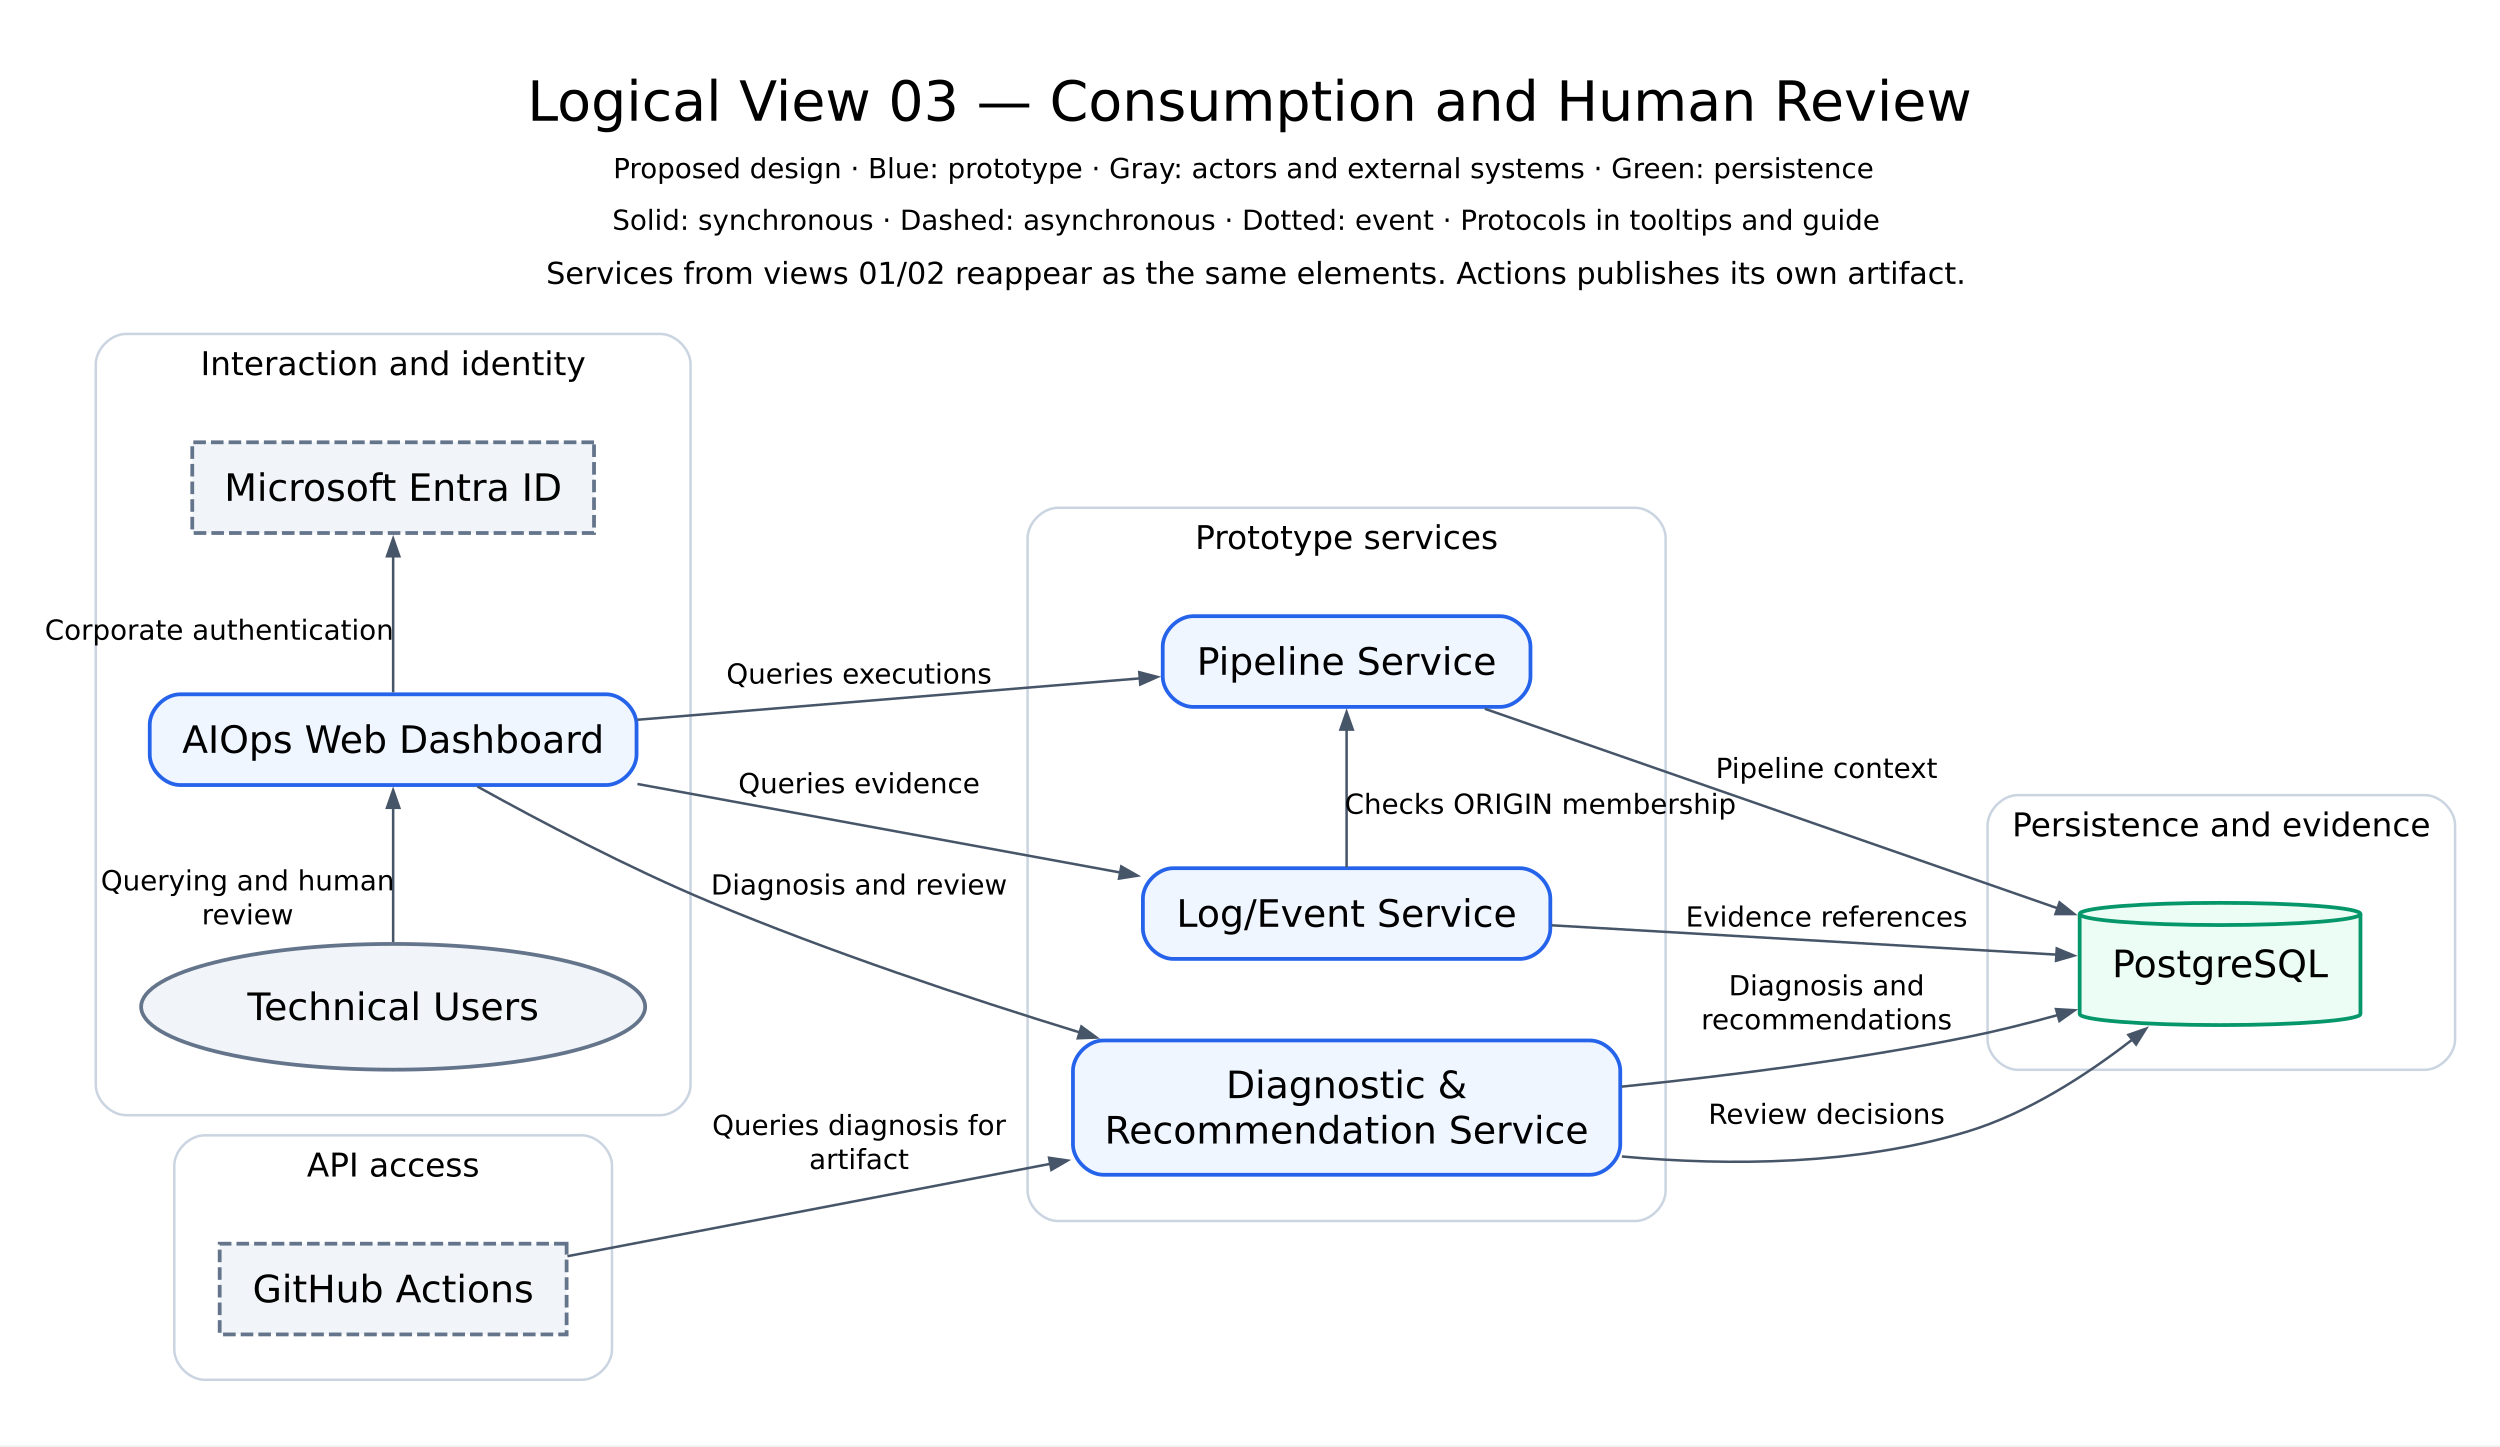
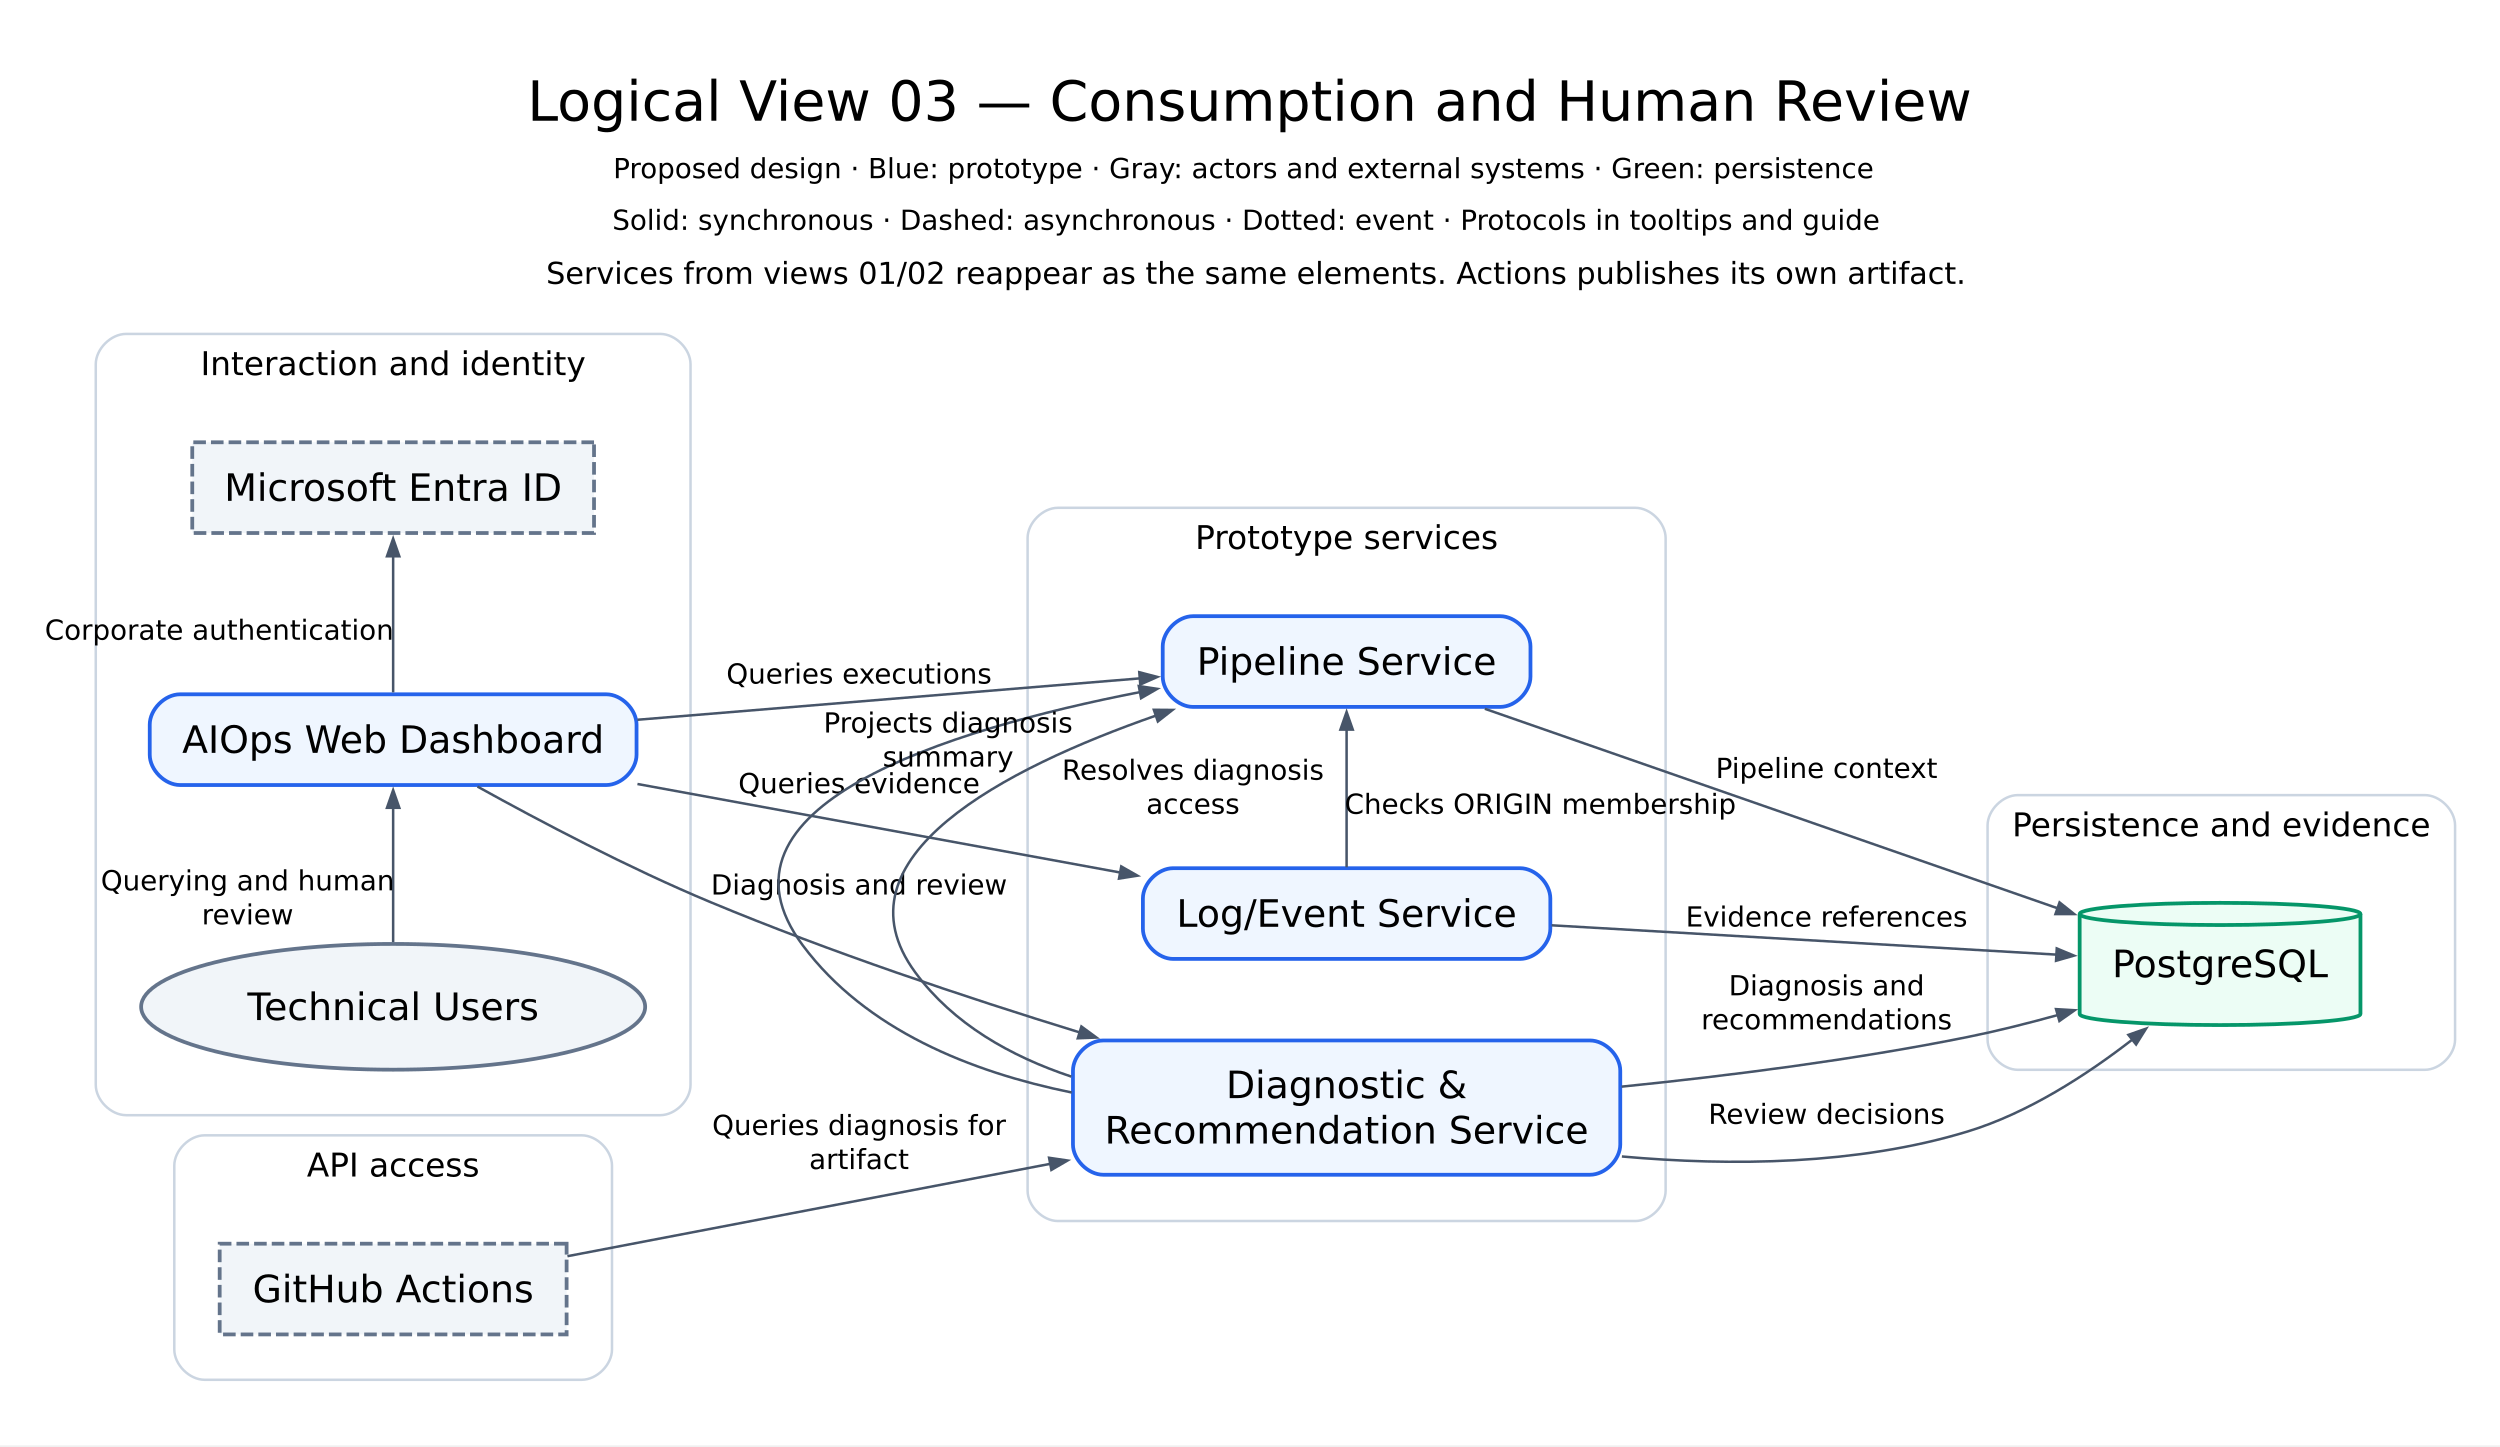
<svg xmlns="http://www.w3.org/2000/svg" xmlns:xlink="http://www.w3.org/1999/xlink" width="992pt" height="574pt" viewBox="0.00 0.00 992.00 574.00">
  <g id="graph0" class="graph" transform="scale(1 1) rotate(0) translate(18 555.5)">
    <polygon fill="white" stroke="none" points="-18,18 -18,-555.5 974.17,-555.5 974.17,18 -18,18" />
    <text xml:space="preserve" text-anchor="start" x="191.21" y="-507.6" font-family="DejaVu Sans" font-size="22.00">Logical View 03 — Consumption and Human Review</text>
    <text xml:space="preserve" text-anchor="start" x="225.33" y="-484.8" font-family="DejaVu Sans" font-size="11.00">Proposed design · Blue: prototype · Gray: actors and external systems · Green: persistence</text>
    <text xml:space="preserve" text-anchor="start" x="224.96" y="-464.3" font-family="DejaVu Sans" font-size="11.00">Solid: synchronous · Dashed: asynchronous · Dotted: event · Protocols in tooltips and guide</text>
    <text xml:space="preserve" text-anchor="start" x="198.71" y="-442.85" font-family="DejaVu Sans" font-size="12.00">Services from views 01/02 reappear as the same elements. Actions publishes its own artifact.</text>
    <g id="clust1" class="cluster">
      <path fill="white" stroke="#cbd5e1" d="M32,-113C32,-113 244,-113 244,-113 250,-113 256,-119 256,-125 256,-125 256,-411 256,-411 256,-417 250,-423 244,-423 244,-423 32,-423 32,-423 26,-423 20,-417 20,-411 20,-411 20,-125 20,-125 20,-119 26,-113 32,-113" />
      <text xml:space="preserve" text-anchor="middle" x="138" y="-406.65" font-family="DejaVu Sans" font-size="13.00">Interaction and identity</text>
    </g>
    <g id="clust2" class="cluster">
      <path fill="white" stroke="#cbd5e1" d="M63.16,-8C63.16,-8 212.84,-8 212.84,-8 218.84,-8 224.84,-14 224.84,-20 224.84,-20 224.84,-93 224.84,-93 224.84,-99 218.84,-105 212.84,-105 212.84,-105 63.16,-105 63.16,-105 57.16,-105 51.16,-99 51.16,-93 51.16,-93 51.16,-20 51.16,-20 51.16,-14 57.16,-8 63.16,-8" />
      <text xml:space="preserve" text-anchor="middle" x="138" y="-88.65" font-family="DejaVu Sans" font-size="13.00">API access</text>
    </g>
    <g id="clust3" class="cluster">
      <path fill="white" stroke="#cbd5e1" d="M401.75,-71C401.75,-71 630.92,-71 630.92,-71 636.92,-71 642.92,-77 642.92,-83 642.92,-83 642.92,-342 642.92,-342 642.92,-348 636.92,-354 630.92,-354 630.92,-354 401.75,-354 401.75,-354 395.75,-354 389.75,-348 389.75,-342 389.75,-342 389.75,-83 389.75,-83 389.75,-77 395.75,-71 401.75,-71" />
      <text xml:space="preserve" text-anchor="middle" x="516.33" y="-337.65" font-family="DejaVu Sans" font-size="13.00">Prototype services</text>
    </g>
    <g id="clust4" class="cluster">
      <path fill="white" stroke="#cbd5e1" d="M782.67,-131C782.67,-131 944.17,-131 944.17,-131 950.17,-131 956.17,-137 956.17,-143 956.17,-143 956.17,-228 956.17,-228 956.17,-234 950.17,-240 944.17,-240 944.17,-240 782.67,-240 782.67,-240 776.67,-240 770.67,-234 770.67,-228 770.67,-228 770.67,-143 770.67,-143 770.67,-137 776.67,-131 782.67,-131" />
      <text xml:space="preserve" text-anchor="middle" x="863.42" y="-223.65" font-family="DejaVu Sans" font-size="13.00">Persistence and evidence</text>
    </g>
    <g id="node1" class="node">
      <g id="a_node1">
        <a xlink:title="technical_users | actor | L1 | status: confirmed">
          <ellipse fill="#f1f5f9" stroke="#64748b" stroke-width="1.5" cx="138" cy="-156" rx="100" ry="24.95" />
          <text xml:space="preserve" text-anchor="middle" x="138" y="-150.75" font-family="DejaVu Sans" font-size="15.00">Technical Users</text>
        </a>
      </g>
    </g>
    <g id="node2" class="node">
      <g id="a_node2">
        <a xlink:title="web_dashboard | container | L1 | status: confirmed">
          <path fill="#eff6ff" stroke="#2563eb" stroke-width="1.5" d="M222.58,-280C222.58,-280 53.42,-280 53.42,-280 47.42,-280 41.42,-274 41.42,-268 41.42,-268 41.42,-256 41.42,-256 41.42,-250 47.42,-244 53.42,-244 53.42,-244 222.58,-244 222.58,-244 228.58,-244 234.58,-250 234.58,-256 234.58,-256 234.58,-268 234.58,-268 234.58,-274 228.58,-280 222.58,-280" />
          <text xml:space="preserve" text-anchor="middle" x="138" y="-256.75" font-family="DejaVu Sans" font-size="15.00">AIOps Web Dashboard</text>
        </a>
      </g>
    </g>
    <g id="rel_technical_users_dashboard" class="edge">
      <g id="a_rel_technical_users_dashboard">
        <a xlink:title="Queries results and records human review (HTTPS)">
          <path fill="none" stroke="#475569" d="M138,-181.67C138,-199.54 138,-217.41 138,-235.28" />
          <polygon fill="#475569" stroke="#475569" points="135.55,-234.97 138,-241.97 140.45,-234.97 135.55,-234.97" />
        </a>
      </g>
      <text xml:space="preserve" text-anchor="middle" x="80.25" y="-202.21" font-family="DejaVu Sans" font-size="11.00">Querying and human</text>
      <text xml:space="preserve" text-anchor="middle" x="80.25" y="-188.71" font-family="DejaVu Sans" font-size="11.00">review</text>
    </g>
    <g id="node3" class="node">
      <g id="a_node3">
        <a xlink:title="entra_id | external_system | L2 | status: confirmed">
          <polygon fill="#f1f5f9" stroke="#64748b" stroke-width="1.5" stroke-dasharray="5,2" points="217.71,-380 58.29,-380 58.29,-344 217.71,-344 217.71,-380" />
          <text xml:space="preserve" text-anchor="middle" x="138" y="-356.75" font-family="DejaVu Sans" font-size="15.00">Microsoft Entra ID</text>
        </a>
      </g>
    </g>
    <g id="rel_dashboard_entra" class="edge">
      <g id="a_rel_dashboard_entra">
        <a xlink:title="Authenticates corporate users (OIDC/OAuth2/HTTPS)">
          <path fill="none" stroke="#475569" d="M138,-280.75C138,-298.82 138,-316.9 138,-334.97" />
          <polygon fill="#475569" stroke="#475569" points="135.55,-334.76 138,-341.76 140.45,-334.76 135.55,-334.76" />
        </a>
      </g>
      <text xml:space="preserve" text-anchor="middle" x="69" y="-301.65" font-family="DejaVu Sans" font-size="11.00">Corporate authentication</text>
    </g>
    <g id="node5" class="node">
      <g id="a_node5">
        <a xlink:title="pipeline_service | container | L5 | status: confirmed">
          <path fill="#eff6ff" stroke="#2563eb" stroke-width="1.5" d="M577.29,-311C577.29,-311 455.37,-311 455.37,-311 449.37,-311 443.37,-305 443.37,-299 443.37,-299 443.37,-287 443.37,-287 443.37,-281 449.37,-275 455.37,-275 455.37,-275 577.29,-275 577.29,-275 583.29,-275 589.29,-281 589.29,-287 589.29,-287 589.29,-299 589.29,-299 589.29,-305 583.29,-311 577.29,-311" />
          <text xml:space="preserve" text-anchor="middle" x="516.33" y="-287.75" font-family="DejaVu Sans" font-size="15.00">Pipeline Service</text>
        </a>
      </g>
    </g>
    <g id="rel_dashboard_pipeline_service" class="edge">
      <g id="a_rel_dashboard_pipeline_service">
-         <a xlink:title="Routes pipeline and execution queries (REST/HTTPS)">
+         <a xlink:title="Routes pipeline, execution, incident queue and insights queries, registration, grants and incident lifecycle commands (REST/HTTPS)">
          <path fill="none" stroke="#475569" d="M234.94,-269.9C296.58,-274.98 375.78,-281.5 434.27,-286.32" />
          <polygon fill="#475569" stroke="#475569" points="434.06,-288.76 441.24,-286.9 434.46,-283.88 434.06,-288.76" />
        </a>
      </g>
      <text xml:space="preserve" text-anchor="middle" x="322.87" y="-284.24" font-family="DejaVu Sans" font-size="11.00">Queries executions</text>
    </g>
    <g id="node6" class="node">
      <g id="a_node6">
        <a xlink:title="log_event_service | container | L5 | status: confirmed">
          <path fill="#eff6ff" stroke="#2563eb" stroke-width="1.5" d="M585.17,-211C585.17,-211 447.5,-211 447.5,-211 441.5,-211 435.5,-205 435.5,-199 435.5,-199 435.5,-187 435.5,-187 435.5,-181 441.5,-175 447.5,-175 447.5,-175 585.17,-175 585.17,-175 591.17,-175 597.17,-181 597.17,-187 597.17,-187 597.17,-199 597.17,-199 597.17,-205 591.17,-211 585.17,-211" />
          <text xml:space="preserve" text-anchor="middle" x="516.33" y="-187.75" font-family="DejaVu Sans" font-size="15.00">Log/Event Service</text>
        </a>
      </g>
    </g>
    <g id="rel_dashboard_log_event_service" class="edge">
      <g id="a_rel_dashboard_log_event_service">
        <a xlink:title="Routes log, event and evidence queries (REST/HTTPS)">
          <path fill="none" stroke="#475569" d="M234.94,-244.41C293.89,-233.6 368.88,-219.85 426.47,-209.29" />
          <polygon fill="#475569" stroke="#475569" points="426.91,-211.7 433.35,-208.03 426.02,-206.88 426.91,-211.7" />
        </a>
      </g>
      <text xml:space="preserve" text-anchor="middle" x="322.87" y="-240.76" font-family="DejaVu Sans" font-size="11.00">Queries evidence</text>
    </g>
    <g id="node7" class="node">
      <g id="a_node7">
        <a xlink:title="recommendation_service | container | L6 | status: confirmed | Grouped components: Human Review &amp; Diagnostic Governance, Diagnostic API, Diagnostic Orchestrator, Diagnostic Output Composer">
          <path fill="#eff6ff" stroke="#2563eb" stroke-width="1.5" d="M612.92,-142.64C612.92,-142.64 419.75,-142.64 419.75,-142.64 413.75,-142.64 407.75,-136.64 407.75,-130.64 407.75,-130.64 407.75,-101.36 407.75,-101.36 407.75,-95.36 413.75,-89.36 419.75,-89.36 419.75,-89.36 612.92,-89.36 612.92,-89.36 618.92,-89.36 624.92,-95.36 624.92,-101.36 624.92,-101.36 624.92,-130.64 624.92,-130.64 624.92,-136.64 618.92,-142.64 612.92,-142.64" />
          <text xml:space="preserve" text-anchor="middle" x="516.33" y="-119.75" font-family="DejaVu Sans" font-size="15.00">Diagnostic &amp;</text>
          <text xml:space="preserve" text-anchor="middle" x="516.33" y="-101.75" font-family="DejaVu Sans" font-size="15.00">Recommendation Service</text>
        </a>
      </g>
    </g>
    <g id="rel_dashboard_recommendation_service" class="edge">
      <g id="a_rel_dashboard_recommendation_service">
        <a xlink:title="Routes diagnosis and review queries and operations (REST/HTTPS)">
          <path fill="none" stroke="#475569" d="M171.46,-243.39C196.29,-229.62 231.65,-210.98 264,-197.5 311.13,-177.85 364.79,-159.88 410.4,-145.84" />
          <polygon fill="#475569" stroke="#475569" points="411.1,-148.19 417.08,-143.8 409.67,-143.51 411.1,-148.19" />
        </a>
      </g>
      <text xml:space="preserve" text-anchor="middle" x="322.87" y="-200.55" font-family="DejaVu Sans" font-size="11.00">Diagnosis and review</text>
    </g>
    <g id="node4" class="node">
      <g id="a_node4">
        <a xlink:title="github_actions | external_system | L8 | status: confirmed">
          <polygon fill="#f1f5f9" stroke="#64748b" stroke-width="1.5" stroke-dasharray="5,2" points="206.83,-62 69.17,-62 69.17,-26 206.83,-26 206.83,-62" />
          <text xml:space="preserve" text-anchor="middle" x="138" y="-38.75" font-family="DejaVu Sans" font-size="15.00">GitHub Actions</text>
        </a>
      </g>
    </g>
    <g id="rel_github_actions_diagnostic" class="edge">
      <g id="a_rel_github_actions_diagnostic">
        <a xlink:title="Queries diagnostic_output to publish the workflow artifact (REST/HTTPS)">
          <path fill="none" stroke="#475569" d="M207.15,-57.04C260.57,-67.26 336.15,-81.72 399.08,-93.76" />
          <polygon fill="#475569" stroke="#475569" points="398.27,-96.1 405.6,-95.01 399.19,-91.28 398.27,-96.1" />
        </a>
      </g>
      <text xml:space="preserve" text-anchor="middle" x="322.87" y="-105.12" font-family="DejaVu Sans" font-size="11.00">Queries diagnosis for</text>
      <text xml:space="preserve" text-anchor="middle" x="322.87" y="-91.62" font-family="DejaVu Sans" font-size="11.00">artifact</text>
    </g>
    <g id="node8" class="node">
      <g id="a_node8">
        <a xlink:title="postgresql_operational_store | datastore | L7 | status: confirmed">
          <path fill="#ecfdf5" stroke="#059669" stroke-width="1.5" d="M918.63,-192.84C918.63,-195.28 893.66,-197.25 862.92,-197.25 832.18,-197.25 807.21,-195.28 807.21,-192.84 807.21,-192.84 807.21,-153.16 807.21,-153.16 807.21,-150.72 832.18,-148.75 862.92,-148.75 893.66,-148.75 918.63,-150.72 918.63,-153.16 918.63,-153.16 918.63,-192.84 918.63,-192.84" />
          <path fill="none" stroke="#059669" stroke-width="1.5" d="M918.63,-192.84C918.63,-190.41 893.66,-188.44 862.92,-188.44 832.18,-188.44 807.21,-190.41 807.21,-192.84" />
          <text xml:space="preserve" text-anchor="middle" x="862.92" y="-167.75" font-family="DejaVu Sans" font-size="15.00">PostgreSQL</text>
        </a>
      </g>
    </g>
    <g id="rel_pipeline_service_postgresql" class="edge">
      <g id="a_rel_pipeline_service_postgresql">
        <a xlink:title="Persists pipelines, stages, states and execution metadata (PostgreSQL)">
          <path fill="none" stroke="#475569" d="M571.18,-274.25C632.75,-252.81 733.43,-217.74 798.68,-195.02" />
          <polygon fill="#475569" stroke="#475569" points="799.23,-197.43 805.03,-192.81 797.61,-192.8 799.23,-197.43" />
        </a>
      </g>
      <text xml:space="preserve" text-anchor="middle" x="706.79" y="-246.8" font-family="DejaVu Sans" font-size="11.00">Pipeline context</text>
    </g>
    <g id="rel_log_event_pipeline_operational_evidence" class="edge">
      <g id="a_rel_log_event_pipeline_operational_evidence">
        <a xlink:title="Checks committed operational membership before evidence registration (REST/HTTPS)">
          <path fill="none" stroke="#475569" d="M516.33,-211.36C516.33,-229.61 516.33,-247.86 516.33,-266.12" />
          <polygon fill="#475569" stroke="#475569" points="513.88,-265.99 516.33,-272.99 518.78,-265.99 513.88,-265.99" />
        </a>
      </g>
      <text xml:space="preserve" text-anchor="middle" x="593.21" y="-232.57" font-family="DejaVu Sans" font-size="11.00">Checks ORIGIN membership</text>
    </g>
    <g id="rel_log_event_service_postgresql" class="edge">
      <g id="a_rel_log_event_service_postgresql">
        <a xlink:title="Persists and queries normalized evidence metadata and references (PostgreSQL)">
          <path fill="none" stroke="#475569" d="M597.69,-188.34C658.69,-184.8 741.45,-179.99 797.99,-176.71" />
          <polygon fill="#475569" stroke="#475569" points="798.12,-179.16 804.97,-176.31 797.84,-174.27 798.12,-179.16" />
        </a>
      </g>
      <text xml:space="preserve" text-anchor="middle" x="706.79" y="-187.84" font-family="DejaVu Sans" font-size="11.00">Evidence references</text>
    </g>
+     <g id="rel_recommendation_pipeline_diagnosis_entitlement" class="edge">
+       <g id="a_rel_recommendation_pipeline_diagnosis_entitlement">
+         <a xlink:title="Resolves the user's diagnosis read entitlement and the incident's ORIGIN execution (REST/HTTPS)">
+           <path fill="none" stroke="#475569" d="M407.11,-128.3C383,-136.34 360.19,-149.21 345.17,-169.67 311.76,-215.15 380.57,-250.56 440.66,-271.55" />
+           <polygon fill="#475569" stroke="#475569" points="439.84,-273.86 447.26,-273.8 441.43,-269.22 439.84,-273.86" />
+         </a>
+       </g>
+       <text xml:space="preserve" text-anchor="middle" x="455.36" y="-246.09" font-family="DejaVu Sans" font-size="11.00">Resolves diagnosis</text>
+       <text xml:space="preserve" text-anchor="middle" x="455.36" y="-232.59" font-family="DejaVu Sans" font-size="11.00">access</text>
+     </g>
+     <g id="rel_recommendation_pipeline_diagnosis_summary" class="edge">
+       <g id="a_rel_recommendation_pipeline_diagnosis_summary">
+         <a xlink:title="Projects the incident diagnosis summary into Pipeline's incident queue read model (REST/HTTPS)">
+           <path fill="none" stroke="#475569" d="M407.27,-121.99C367.17,-130.14 325.52,-146.88 300.58,-180.33 259.59,-235.33 357.34,-265.88 434.36,-280.88" />
+           <polygon fill="#475569" stroke="#475569" points="433.87,-283.28 441.2,-282.17 434.78,-278.46 433.87,-283.28" />
+         </a>
+       </g>
+       <text xml:space="preserve" text-anchor="middle" x="358.21" y="-264.83" font-family="DejaVu Sans" font-size="11.00">Projects diagnosis</text>
+       <text xml:space="preserve" text-anchor="middle" x="358.21" y="-251.33" font-family="DejaVu Sans" font-size="11.00">summary</text>
+     </g>
    <g id="rel_recommendation_service_postgresql" class="edge">
      <g id="a_rel_recommendation_service_postgresql">
        <a xlink:title="Persists diagnosis, recommendations and evidence links (PostgreSQL)">
          <path fill="none" stroke="#475569" d="M625.44,-124.32C668.41,-128.67 718.12,-135.02 762.67,-144 774.39,-146.36 786.74,-149.46 798.58,-152.75" />
          <polygon fill="#475569" stroke="#475569" points="797.83,-155.08 805.24,-154.64 799.17,-150.37 797.83,-155.08" />
        </a>
      </g>
      <text xml:space="preserve" text-anchor="middle" x="706.79" y="-160.55" font-family="DejaVu Sans" font-size="11.00">Diagnosis and</text>
      <text xml:space="preserve" text-anchor="middle" x="706.79" y="-147.05" font-family="DejaVu Sans" font-size="11.00">recommendations</text>
    </g>
    <g id="rel_human_review_postgresql" class="edge">
      <g id="a_rel_human_review_postgresql">
        <a xlink:title="Persists human review decisions and traceability (PostgreSQL)">
          <path fill="none" stroke="#475569" d="M625.57,-96.61C669.01,-92.72 719.03,-93.23 762.67,-106.5 786.71,-113.81 810.21,-129.09 828.32,-143.16" />
          <polygon fill="#475569" stroke="#475569" points="826.55,-144.88 833.55,-147.33 829.6,-141.05 826.55,-144.88" />
        </a>
      </g>
      <text xml:space="preserve" text-anchor="middle" x="706.79" y="-109.55" font-family="DejaVu Sans" font-size="11.00">Review decisions</text>
    </g>
  </g>
</svg>
